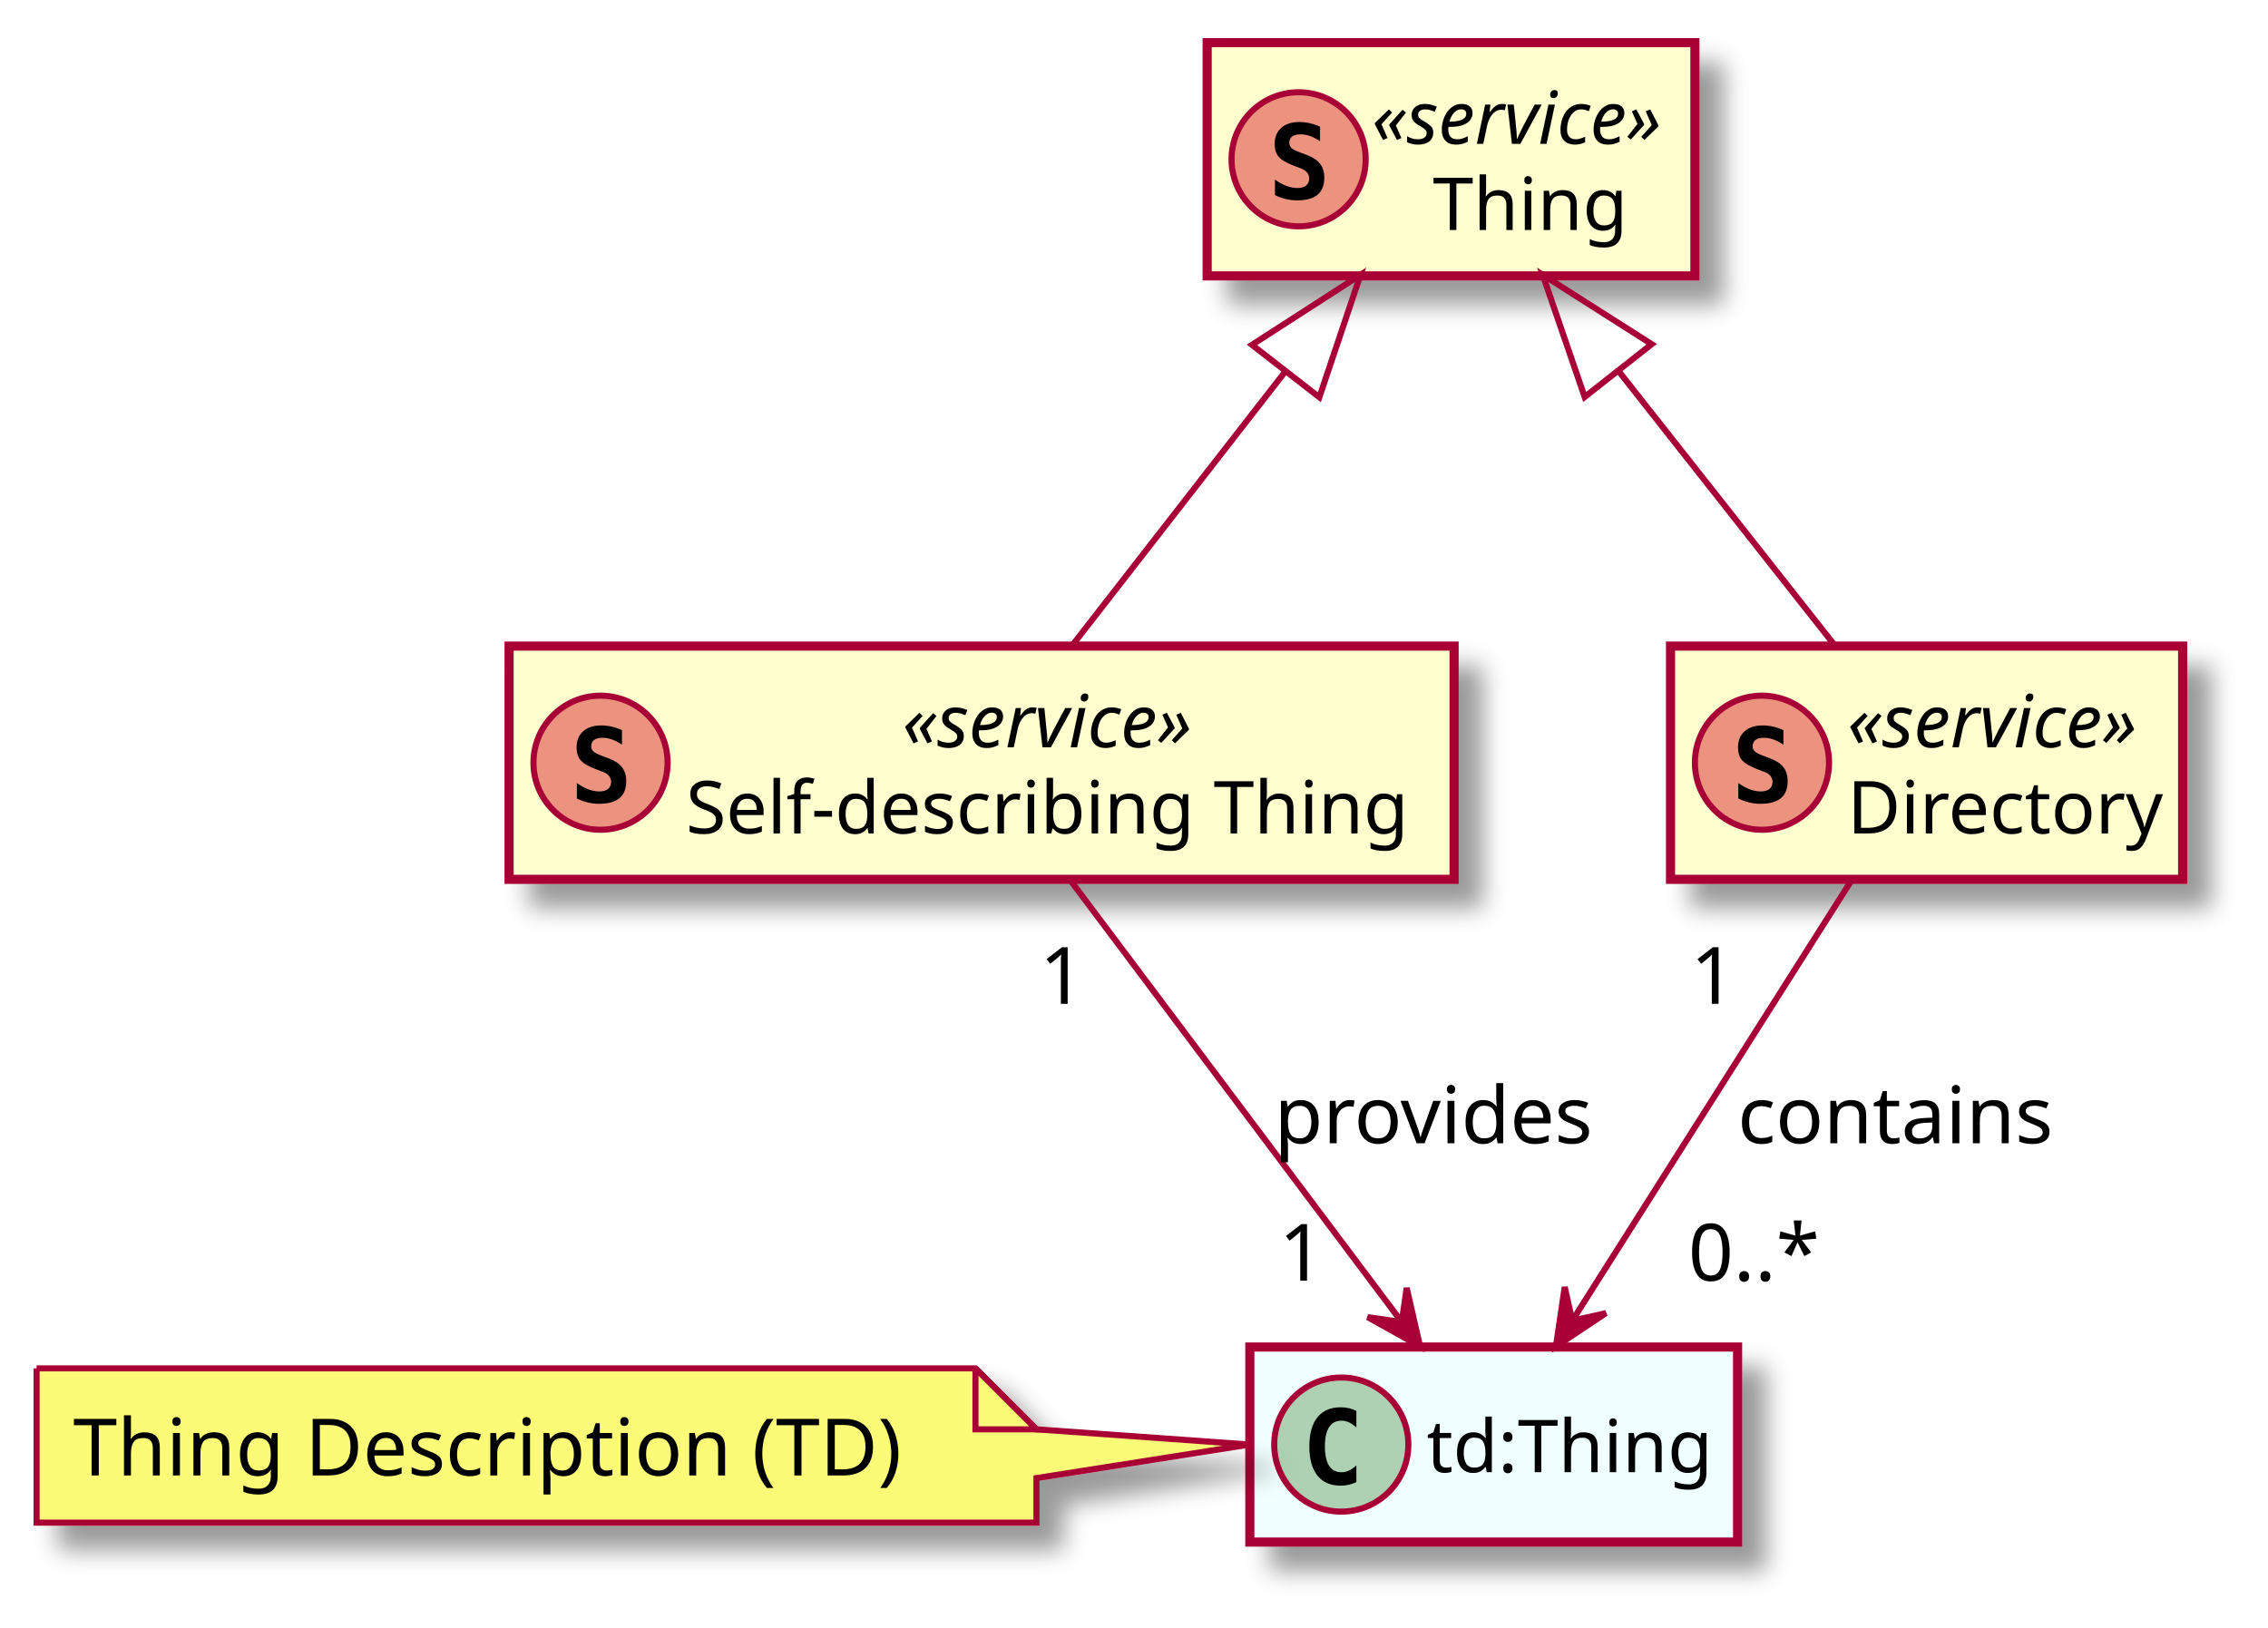
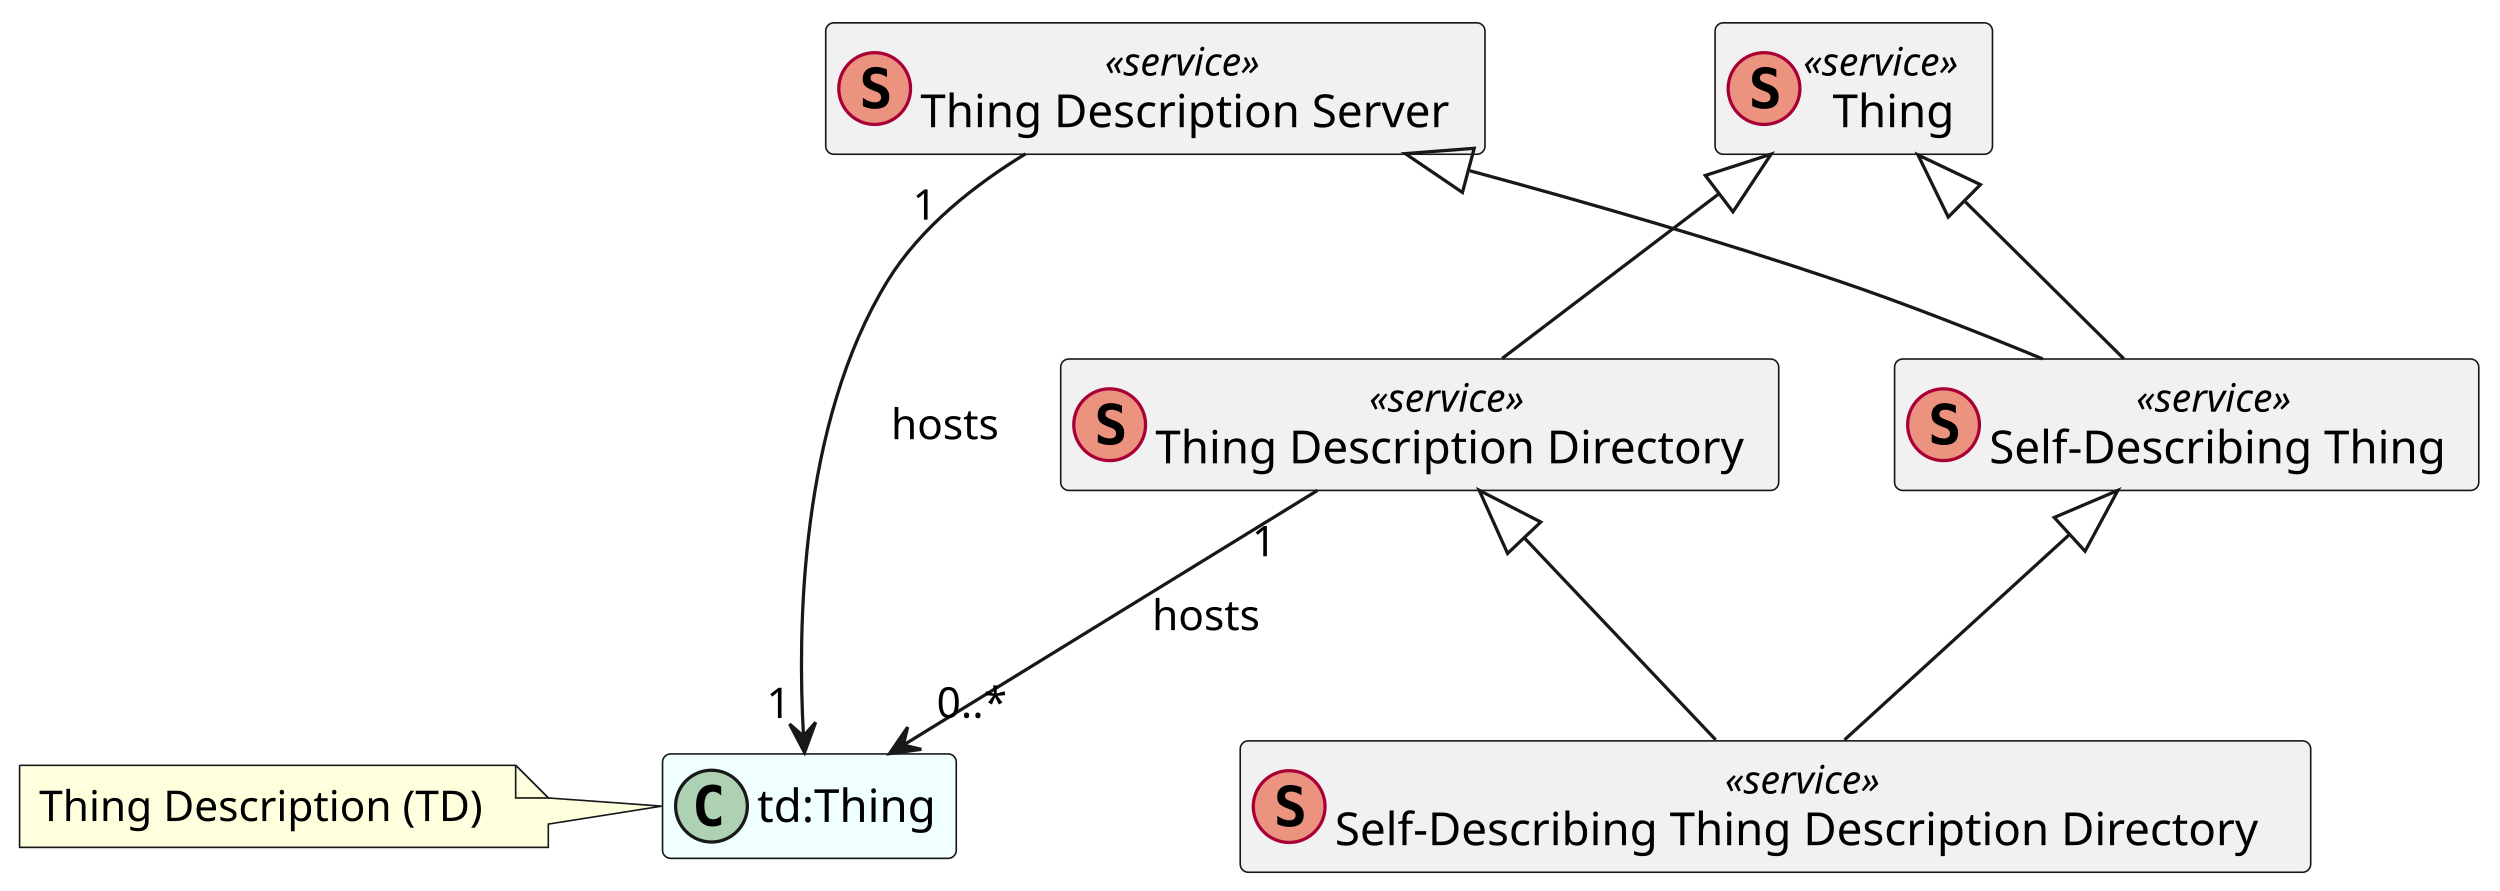
- <svg xmlns="http://www.w3.org/2000/svg" contentScriptType="application/ecmascript" contentStyleType="text/css" height="267px" preserveAspectRatio="none" style="width:372px;height:267px;" version="1.1" viewBox="0 0 372 267" width="372px" zoomAndPan="magnify">
-   <defs>
-     <filter height="300%" id="fmxq68j4rnt4g" width="300%" x="-1" y="-1">
-       <feGaussianBlur result="blurOut" stdDeviation="2.0" />
-       <feColorMatrix in="blurOut" result="blurOut2" type="matrix" values="0 0 0 0 0 0 0 0 0 0 0 0 0 0 0 0 0 0 .4 0" />
-       <feOffset dx="4.0" dy="4.0" in="blurOut2" result="blurOut3" />
-       <feBlend in="SourceGraphic" in2="blurOut3" mode="normal" />
-     </filter>
-   </defs>
+ <svg xmlns="http://www.w3.org/2000/svg" contentStyleType="text/css" height="273px" preserveAspectRatio="none" style="width:766px;height:273px;background:#FFFFFF;" version="1.1" viewBox="0 0 766 273" width="766px" zoomAndPan="magnify">
+   <defs />
  <g>
-     <rect codeLine="7" fill="#FEFECE" filter="url(#fmxq68j4rnt4g)" height="38.266" id="SelfDesc" style="stroke:#A80036;stroke-width:1.5;" width="155" x="83.5" y="106" />
-     <ellipse cx="98.5" cy="125.133" fill="#EB937F" rx="11" ry="11" style="stroke:#A80036;stroke-width:1.0;" />
-     <path d="M97.733,126.196 Q95.882,125.49 95.227,124.714 Q94.571,123.938 94.571,122.626 Q94.571,120.941 95.65,119.978 Q96.729,119.016 98.613,119.016 Q99.468,119.016 100.323,119.211 Q101.178,119.406 102.017,119.788 L102.017,122.178 Q101.228,121.622 100.415,121.332 Q99.601,121.041 98.804,121.041 Q97.916,121.041 97.443,121.398 Q96.97,121.755 96.97,122.419 Q96.97,122.934 97.314,123.27 Q97.659,123.606 98.754,124.013 L99.809,124.411 Q101.303,124.959 102.008,125.864 Q102.714,126.769 102.714,128.147 Q102.714,130.023 101.606,130.948 Q100.498,131.874 98.256,131.874 Q97.335,131.874 96.409,131.654 Q95.484,131.434 94.621,131.002 L94.621,128.47 Q95.6,129.167 96.517,129.508 Q97.435,129.848 98.331,129.848 Q99.236,129.848 99.734,129.437 Q100.232,129.026 100.232,128.288 Q100.232,127.731 99.9,127.312 Q99.568,126.893 98.937,126.652 Z " fill="#000000" />
-     <text fill="#000000" font-family="sans-serif" font-size="12" font-style="italic" lengthAdjust="spacing" textLength="52" x="148" y="122.602">«service»</text>
-     <text fill="#000000" font-family="sans-serif" font-size="12" lengthAdjust="spacing" textLength="123" x="112.5" y="136.734">Self-describing Thing</text>
-     <rect codeLine="8" fill="#FEFECE" filter="url(#fmxq68j4rnt4g)" height="38.266" id="Directory" style="stroke:#A80036;stroke-width:1.5;" width="84" x="274" y="106" />
-     <ellipse cx="289" cy="125.133" fill="#EB937F" rx="11" ry="11" style="stroke:#A80036;stroke-width:1.0;" />
-     <path d="M288.233,126.196 Q286.382,125.49 285.727,124.714 Q285.071,123.938 285.071,122.626 Q285.071,120.941 286.15,119.978 Q287.229,119.016 289.113,119.016 Q289.968,119.016 290.823,119.211 Q291.678,119.406 292.517,119.788 L292.517,122.178 Q291.728,121.622 290.915,121.332 Q290.101,121.041 289.304,121.041 Q288.416,121.041 287.943,121.398 Q287.47,121.755 287.47,122.419 Q287.47,122.934 287.814,123.27 Q288.159,123.606 289.254,124.013 L290.309,124.411 Q291.803,124.959 292.508,125.864 Q293.214,126.769 293.214,128.147 Q293.214,130.023 292.106,130.948 Q290.998,131.874 288.756,131.874 Q287.835,131.874 286.909,131.654 Q285.984,131.434 285.121,131.002 L285.121,128.47 Q286.1,129.167 287.017,129.508 Q287.935,129.848 288.831,129.848 Q289.736,129.848 290.234,129.437 Q290.732,129.026 290.732,128.288 Q290.732,127.731 290.4,127.312 Q290.068,126.893 289.437,126.652 Z " fill="#000000" />
-     <text fill="#000000" font-family="sans-serif" font-size="12" font-style="italic" lengthAdjust="spacing" textLength="52" x="303" y="122.602">«service»</text>
-     <text fill="#000000" font-family="sans-serif" font-size="12" lengthAdjust="spacing" textLength="52" x="303" y="136.734">Directory</text>
-     <rect codeLine="5" fill="#FEFECE" filter="url(#fmxq68j4rnt4g)" height="38.266" id="Thing" style="stroke:#A80036;stroke-width:1.5;" width="80" x="198" y="7" />
-     <ellipse cx="213" cy="26.133" fill="#EB937F" rx="11" ry="11" style="stroke:#A80036;stroke-width:1.0;" />
-     <path d="M212.233,27.196 Q210.382,26.49 209.727,25.714 Q209.071,24.938 209.071,23.627 Q209.071,21.941 210.15,20.979 Q211.229,20.016 213.113,20.016 Q213.968,20.016 214.823,20.211 Q215.678,20.406 216.517,20.788 L216.517,23.178 Q215.728,22.622 214.915,22.331 Q214.101,22.041 213.304,22.041 Q212.416,22.041 211.943,22.398 Q211.47,22.755 211.47,23.419 Q211.47,23.934 211.814,24.27 Q212.159,24.606 213.254,25.013 L214.309,25.411 Q215.803,25.959 216.508,26.864 Q217.214,27.769 217.214,29.146 Q217.214,31.023 216.106,31.948 Q214.998,32.873 212.756,32.873 Q211.835,32.873 210.909,32.654 Q209.984,32.434 209.121,32.002 L209.121,29.47 Q210.1,30.168 211.017,30.508 Q211.935,30.848 212.831,30.848 Q213.736,30.848 214.234,30.437 Q214.732,30.026 214.732,29.288 Q214.732,28.731 214.4,28.312 Q214.068,27.893 213.437,27.652 Z " fill="#000000" />
-     <text fill="#000000" font-family="sans-serif" font-size="12" font-style="italic" lengthAdjust="spacing" textLength="52" x="225" y="23.602">«service»</text>
-     <text fill="#000000" font-family="sans-serif" font-size="12" lengthAdjust="spacing" textLength="32" x="235" y="37.734">Thing</text>
-     <rect codeLine="11" fill="#F0FFFF" filter="url(#fmxq68j4rnt4g)" height="32" id="TD" style="stroke:#A80036;stroke-width:1.5;" width="80" x="205" y="221" />
-     <ellipse cx="220" cy="237" fill="#ADD1B2" rx="11" ry="11" style="stroke:#A80036;stroke-width:1.0;" />
-     <path d="M222.473,243.143 Q221.892,243.442 221.253,243.591 Q220.614,243.741 219.908,243.741 Q217.401,243.741 216.082,242.089 Q214.762,240.437 214.762,237.316 Q214.762,234.186 216.082,232.535 Q217.401,230.883 219.908,230.883 Q220.614,230.883 221.261,231.032 Q221.909,231.182 222.473,231.481 L222.473,234.203 Q221.842,233.622 221.249,233.352 Q220.655,233.083 220.024,233.083 Q218.68,233.083 217.995,234.149 Q217.31,235.216 217.31,237.316 Q217.31,239.408 217.995,240.474 Q218.68,241.541 220.024,241.541 Q220.655,241.541 221.249,241.271 Q221.842,241.001 222.473,240.42 Z " fill="#000000" />
-     <text fill="#000000" font-family="sans-serif" font-size="12" lengthAdjust="spacing" textLength="48" x="234" y="241.535">td:Thing</text>
-     <path d="M6,224.5 L6,249.81 A0,0 0 0 0 6,249.81 L170,249.81 A0,0 0 0 0 170,249.81 L170,242.5 L204.959,237 L170,234.5 L170,234.5 L160,224.5 L6,224.5 A0,0 0 0 0 6,224.5 " fill="#FBFB77" filter="url(#fmxq68j4rnt4g)" style="stroke:#A80036;stroke-width:1.0;" />
-     <path d="M160,224.5 L160,234.5 L170,234.5 L160,224.5 " fill="#FBFB77" style="stroke:#A80036;stroke-width:1.0;" />
-     <text fill="#000000" font-family="sans-serif" font-size="13" lengthAdjust="spacing" textLength="143" x="12" y="242.068">Thing Description (TD)</text>
-     <path codeLine="15" d="M210.784,60.992 C199.012,76.127 185.697,93.247 175.801,105.97 " fill="none" id="Thing-backto-SelfDesc" style="stroke:#A80036;stroke-width:1.0;" />
-     <polygon fill="none" points="205.349,56.578,223.154,45.088,216.4,65.173,205.349,56.578" style="stroke:#A80036;stroke-width:1.0;" />
-     <path codeLine="16" d="M265.57,60.992 C277.494,76.127 290.982,93.247 301.007,105.97 " fill="none" id="Thing-backto-Directory" style="stroke:#A80036;stroke-width:1.0;" />
-     <polygon fill="none" points="259.918,65.13,253.039,45.088,270.915,56.466,259.918,65.13" style="stroke:#A80036;stroke-width:1.0;" />
-     <path codeLine="17" d="M175.44,144.254 C190.593,164.457 214.313,196.084 229.759,216.679 " fill="none" id="SelfDesc-to-TD" style="stroke:#A80036;stroke-width:1.0;" />
-     <polygon fill="#A80036" points="232.924,220.898,230.724,211.298,229.924,216.898,224.324,216.098,232.924,220.898" style="stroke:#A80036;stroke-width:1.0;" />
-     <text fill="#000000" font-family="sans-serif" font-size="13" lengthAdjust="spacing" textLength="54" x="209" y="187.568">provides</text>
-     <text fill="#000000" font-family="sans-serif" font-size="13" lengthAdjust="spacing" textLength="8" x="170.507" y="164.687">1</text>
-     <text fill="#000000" font-family="sans-serif" font-size="13" lengthAdjust="spacing" textLength="8" x="209.771" y="210.114">1</text>
-     <path codeLine="18" d="M303.795,144.254 C291.041,164.372 271.105,195.82 258.046,216.42 " fill="none" id="Directory-to-TD" style="stroke:#A80036;stroke-width:1.0;" />
-     <polygon fill="#A80036" points="255.207,220.898,263.405,215.439,257.885,216.675,256.648,211.155,255.207,220.898" style="stroke:#A80036;stroke-width:1.0;" />
-     <text fill="#000000" font-family="sans-serif" font-size="13" lengthAdjust="spacing" textLength="54" x="285" y="187.568">contains</text>
-     <text fill="#000000" font-family="sans-serif" font-size="13" lengthAdjust="spacing" textLength="8" x="277.272" y="164.687">1</text>
-     <text fill="#000000" font-family="sans-serif" font-size="13" lengthAdjust="spacing" textLength="22" x="276.9" y="210.114">0..*</text>
+     <g id="elem_SelfDesc">
+       <rect codeLine="9" fill="#F1F1F1" height="40.266" id="SelfDesc" rx="2.5" ry="2.5" style="stroke:#181818;stroke-width:0.5;" width="179" x="580.5" y="110" />
+       <ellipse cx="595.5" cy="130.133" fill="#EB937F" rx="11" ry="11" style="stroke:#A80036;stroke-width:1.0;" />
+       <path d="M594.984,130.695 Q593.125,129.992 592.469,129.227 Q591.828,128.445 591.828,127.133 Q591.828,125.445 592.906,124.477 Q593.984,123.508 595.859,123.508 Q596.719,123.508 597.562,123.711 Q598.422,123.898 599.266,124.289 L599.266,126.68 Q598.484,126.117 597.656,125.836 Q596.844,125.539 596.047,125.539 Q595.172,125.539 594.688,125.898 Q594.219,126.258 594.219,126.914 Q594.219,127.43 594.562,127.773 Q594.906,128.102 596,128.508 L597.062,128.914 Q598.547,129.461 599.25,130.367 Q599.969,131.273 599.969,132.648 Q599.969,134.523 598.859,135.445 Q597.75,136.367 595.5,136.367 Q594.578,136.367 593.656,136.148 Q592.734,135.93 591.875,135.508 L591.875,132.977 Q592.844,133.664 593.766,134.008 Q594.688,134.352 595.578,134.352 Q596.484,134.352 596.984,133.945 Q597.484,133.523 597.484,132.789 Q597.484,132.227 597.141,131.82 Q596.812,131.398 596.188,131.148 L594.984,130.695 Z " fill="#000000" />
+       <text fill="#000000" font-family="sans-serif" font-size="12" font-style="italic" lengthAdjust="spacing" textLength="57" x="654.5" y="126.139">«service»</text>
+       <text fill="#000000" font-family="sans-serif" font-size="14" lengthAdjust="spacing" textLength="147" x="609.5" y="141.964">Self-Describing Thing</text>
+     </g>
+     <g id="elem_Directory">
+       <rect codeLine="10" fill="#F1F1F1" height="40.266" id="Directory" rx="2.5" ry="2.5" style="stroke:#181818;stroke-width:0.5;" width="220" x="325" y="110" />
+       <ellipse cx="340" cy="130.133" fill="#EB937F" rx="11" ry="11" style="stroke:#A80036;stroke-width:1.0;" />
+       <path d="M339.484,130.695 Q337.625,129.992 336.969,129.227 Q336.328,128.445 336.328,127.133 Q336.328,125.445 337.406,124.477 Q338.484,123.508 340.359,123.508 Q341.219,123.508 342.062,123.711 Q342.922,123.898 343.766,124.289 L343.766,126.68 Q342.984,126.117 342.156,125.836 Q341.344,125.539 340.547,125.539 Q339.672,125.539 339.188,125.898 Q338.719,126.258 338.719,126.914 Q338.719,127.43 339.062,127.773 Q339.406,128.102 340.5,128.508 L341.562,128.914 Q343.047,129.461 343.75,130.367 Q344.469,131.273 344.469,132.648 Q344.469,134.523 343.359,135.445 Q342.25,136.367 340,136.367 Q339.078,136.367 338.156,136.148 Q337.234,135.93 336.375,135.508 L336.375,132.977 Q337.344,133.664 338.266,134.008 Q339.188,134.352 340.078,134.352 Q340.984,134.352 341.484,133.945 Q341.984,133.523 341.984,132.789 Q341.984,132.227 341.641,131.82 Q341.312,131.398 340.688,131.148 L339.484,130.695 Z " fill="#000000" />
+       <text fill="#000000" font-family="sans-serif" font-size="12" font-style="italic" lengthAdjust="spacing" textLength="57" x="419.5" y="126.139">«service»</text>
+       <text fill="#000000" font-family="sans-serif" font-size="14" lengthAdjust="spacing" textLength="188" x="354" y="141.964">Thing Description Directory</text>
+     </g>
+     <g id="elem_SelfDirectory">
+       <rect codeLine="11" fill="#F1F1F1" height="40.266" id="SelfDirectory" rx="2.5" ry="2.5" style="stroke:#181818;stroke-width:0.5;" width="328" x="380" y="227" />
+       <ellipse cx="395" cy="247.133" fill="#EB937F" rx="11" ry="11" style="stroke:#A80036;stroke-width:1.0;" />
+       <path d="M394.484,247.695 Q392.625,246.992 391.969,246.227 Q391.328,245.445 391.328,244.133 Q391.328,242.445 392.406,241.477 Q393.484,240.508 395.359,240.508 Q396.219,240.508 397.062,240.711 Q397.922,240.898 398.766,241.289 L398.766,243.68 Q397.984,243.117 397.156,242.836 Q396.344,242.539 395.547,242.539 Q394.672,242.539 394.188,242.898 Q393.719,243.258 393.719,243.914 Q393.719,244.43 394.062,244.773 Q394.406,245.102 395.5,245.508 L396.562,245.914 Q398.047,246.461 398.75,247.367 Q399.469,248.273 399.469,249.648 Q399.469,251.523 398.359,252.445 Q397.25,253.367 395,253.367 Q394.078,253.367 393.156,253.148 Q392.234,252.93 391.375,252.508 L391.375,249.977 Q392.344,250.664 393.266,251.008 Q394.188,251.352 395.078,251.352 Q395.984,251.352 396.484,250.945 Q396.984,250.523 396.984,249.789 Q396.984,249.227 396.641,248.82 Q396.312,248.398 395.688,248.148 L394.484,247.695 Z " fill="#000000" />
+       <text fill="#000000" font-family="sans-serif" font-size="12" font-style="italic" lengthAdjust="spacing" textLength="57" x="528.5" y="243.139">«service»</text>
+       <text fill="#000000" font-family="sans-serif" font-size="14" lengthAdjust="spacing" textLength="296" x="409" y="258.964">Self-Describing Thing Description Directory</text>
+     </g>
+     <g id="elem_Server">
+       <rect codeLine="5" fill="#F1F1F1" height="40.266" id="Server" rx="2.5" ry="2.5" style="stroke:#181818;stroke-width:0.5;" width="202" x="253" y="7" />
+       <ellipse cx="268" cy="27.133" fill="#EB937F" rx="11" ry="11" style="stroke:#A80036;stroke-width:1.0;" />
+       <path d="M267.484,27.695 Q265.625,26.992 264.969,26.227 Q264.328,25.445 264.328,24.133 Q264.328,22.445 265.406,21.477 Q266.484,20.508 268.359,20.508 Q269.219,20.508 270.062,20.711 Q270.922,20.898 271.766,21.289 L271.766,23.68 Q270.984,23.117 270.156,22.836 Q269.344,22.539 268.547,22.539 Q267.672,22.539 267.188,22.898 Q266.719,23.258 266.719,23.914 Q266.719,24.43 267.062,24.773 Q267.406,25.102 268.5,25.508 L269.562,25.914 Q271.047,26.461 271.75,27.367 Q272.469,28.273 272.469,29.648 Q272.469,31.523 271.359,32.445 Q270.25,33.367 268,33.367 Q267.078,33.367 266.156,33.148 Q265.234,32.93 264.375,32.508 L264.375,29.977 Q265.344,30.664 266.266,31.008 Q267.188,31.352 268.078,31.352 Q268.984,31.352 269.484,30.945 Q269.984,30.523 269.984,29.789 Q269.984,29.227 269.641,28.82 Q269.312,28.398 268.688,28.148 L267.484,27.695 Z " fill="#000000" />
+       <text fill="#000000" font-family="sans-serif" font-size="12" font-style="italic" lengthAdjust="spacing" textLength="57" x="338.5" y="23.139">«service»</text>
+       <text fill="#000000" font-family="sans-serif" font-size="14" lengthAdjust="spacing" textLength="170" x="282" y="38.964">Thing Description Server</text>
+     </g>
+     <g id="elem_Thing">
+       <rect codeLine="7" fill="#F1F1F1" height="40.266" id="Thing" rx="2.5" ry="2.5" style="stroke:#181818;stroke-width:0.5;" width="85" x="525.5" y="7" />
+       <ellipse cx="540.5" cy="27.133" fill="#EB937F" rx="11" ry="11" style="stroke:#A80036;stroke-width:1.0;" />
+       <path d="M539.984,27.695 Q538.125,26.992 537.469,26.227 Q536.828,25.445 536.828,24.133 Q536.828,22.445 537.906,21.477 Q538.984,20.508 540.859,20.508 Q541.719,20.508 542.562,20.711 Q543.422,20.898 544.266,21.289 L544.266,23.68 Q543.484,23.117 542.656,22.836 Q541.844,22.539 541.047,22.539 Q540.172,22.539 539.688,22.898 Q539.219,23.258 539.219,23.914 Q539.219,24.43 539.562,24.773 Q539.906,25.102 541,25.508 L542.062,25.914 Q543.547,26.461 544.25,27.367 Q544.969,28.273 544.969,29.648 Q544.969,31.523 543.859,32.445 Q542.75,33.367 540.5,33.367 Q539.578,33.367 538.656,33.148 Q537.734,32.93 536.875,32.508 L536.875,29.977 Q537.844,30.664 538.766,31.008 Q539.688,31.352 540.578,31.352 Q541.484,31.352 541.984,30.945 Q542.484,30.523 542.484,29.789 Q542.484,29.227 542.141,28.82 Q541.812,28.398 541.188,28.148 L539.984,27.695 Z " fill="#000000" />
+       <text fill="#000000" font-family="sans-serif" font-size="12" font-style="italic" lengthAdjust="spacing" textLength="57" x="552.5" y="23.139">«service»</text>
+       <text fill="#000000" font-family="sans-serif" font-size="14" lengthAdjust="spacing" textLength="39" x="561.5" y="38.964">Thing</text>
+     </g>
+     <g id="elem_TD">
+       <rect codeLine="14" fill="#F0FFFF" height="32" id="TD" rx="2.5" ry="2.5" style="stroke:#181818;stroke-width:0.5;" width="90" x="203" y="231" />
+       <ellipse cx="218" cy="247" fill="#ADD1B2" rx="11" ry="11" style="stroke:#181818;stroke-width:1.0;" />
+       <path d="M220.969,252.641 Q220.391,252.938 219.75,253.078 Q219.109,253.234 218.406,253.234 Q215.906,253.234 214.578,251.594 Q213.266,249.938 213.266,246.812 Q213.266,243.688 214.578,242.031 Q215.906,240.375 218.406,240.375 Q219.109,240.375 219.75,240.531 Q220.406,240.688 220.969,240.984 L220.969,243.703 Q220.344,243.125 219.75,242.859 Q219.156,242.578 218.531,242.578 Q217.188,242.578 216.5,243.656 Q215.812,244.719 215.812,246.812 Q215.812,248.906 216.5,249.984 Q217.188,251.047 218.531,251.047 Q219.156,251.047 219.75,250.781 Q220.344,250.5 220.969,249.922 L220.969,252.641 Z " fill="#000000" />
+       <text fill="#000000" font-family="sans-serif" font-size="14" lengthAdjust="spacing" textLength="58" x="232" y="251.847">td:Thing</text>
+     </g>
+     <g id="elem_GMN10">
+       <path d="M6,234.5 L6,259.633 A0,0 0 0 0 6,259.633 L168,259.633 A0,0 0 0 0 168,259.633 L168,252.5 L202.76,247 L168,244.5 L168,244.5 L158,234.5 L6,234.5 A0,0 0 0 0 6,234.5 " fill="#FEFFDD" style="stroke:#181818;stroke-width:0.5;" />
+       <path d="M158,234.5 L158,244.5 L168,244.5 L158,234.5 " fill="#FEFFDD" style="stroke:#181818;stroke-width:0.5;" />
+       <text fill="#000000" font-family="sans-serif" font-size="13" lengthAdjust="spacing" textLength="141" x="12" y="251.567">Thing Description (TD)</text>
+     </g>
+     <g id="link_Thing_SelfDesc">
+       <path codeLine="18" d="M602.15,61.82 C618.33,77.84 637.06,96.39 650.74,109.93 " fill="none" id="Thing-backto-SelfDesc" style="stroke:#181818;stroke-width:1.0;" />
+       <polygon fill="none" points="596.95,66.52,587.67,47.47,606.8,56.57,596.95,66.52" style="stroke:#181818;stroke-width:1.0;" />
+     </g>
+     <g id="link_Server_SelfDesc">
+       <path codeLine="19" d="M450.36,52.33 C486.02,61.97 526.6,73.68 563,86 C583.95,93.09 606.75,102.07 625.9,109.99 " fill="none" id="Server-backto-SelfDesc" style="stroke:#181818;stroke-width:1.0;" />
+       <polygon fill="none" points="448.09,58.97,430.57,47.06,451.69,45.44,448.09,58.97" style="stroke:#181818;stroke-width:1.0;" />
+     </g>
+     <g id="link_Thing_Directory">
+       <path codeLine="20" d="M526.7,59.36 C504.95,75.88 478.98,95.6 460.24,109.84 " fill="none" id="Thing-backto-Directory" style="stroke:#181818;stroke-width:1.0;" />
+       <polygon fill="none" points="522.51,53.76,542.67,47.24,530.98,64.91,522.51,53.76" style="stroke:#181818;stroke-width:1.0;" />
+     </g>
+     <g id="link_Directory_SelfDirectory">
+       <path codeLine="21" d="M467.08,164.84 C486.18,184.99 509.72,209.84 525.7,226.69 " fill="none" id="Directory-backto-SelfDirectory" style="stroke:#181818;stroke-width:1.0;" />
+       <polygon fill="none" points="461.92,169.58,453.24,150.25,472.08,159.95,461.92,169.58" style="stroke:#181818;stroke-width:1.0;" />
+     </g>
+     <g id="link_SelfDesc_SelfDirectory">
+       <path codeLine="22" d="M633.89,163.95 C611.65,184.26 583.9,209.59 565.16,226.69 " fill="none" id="SelfDesc-backto-SelfDirectory" style="stroke:#181818;stroke-width:1.0;" />
+       <polygon fill="none" points="629.42,158.56,648.91,150.25,638.86,168.9,629.42,158.56" style="stroke:#181818;stroke-width:1.0;" />
+     </g>
+     <g id="link_Directory_TD">
+       <path codeLine="23" d="M403.7,150.25 C368.38,171.97 311.37,207.03 277.02,228.16 " fill="none" id="Directory-to-TD" style="stroke:#181818;stroke-width:1.0;" />
+       <polygon fill="#181818" points="272.53,230.91,282.291,229.6,276.788,228.29,278.099,222.786,272.53,230.91" style="stroke:#181818;stroke-width:1.0;" />
+       <text fill="#000000" font-family="sans-serif" font-size="13" lengthAdjust="spacing" textLength="35" x="353" y="193.067">hosts</text>
+       <text fill="#000000" font-family="sans-serif" font-size="13" lengthAdjust="spacing" textLength="8" x="383.568" y="170.449">1</text>
+       <text fill="#000000" font-family="sans-serif" font-size="13" lengthAdjust="spacing" textLength="23" x="286.978" y="219.891">0..*</text>
+     </g>
+     <g id="link_Server_TD">
+       <path codeLine="24" d="M314.22,47.14 C298.61,56.66 282.06,69.67 272,86 C244.99,129.86 244.36,192.99 246.18,225.27 " fill="none" id="Server-to-TD" style="stroke:#181818;stroke-width:1.0;" />
+       <polygon fill="#181818" points="246.51,230.56,249.91,221.316,246.181,225.571,241.927,221.843,246.51,230.56" style="stroke:#181818;stroke-width:1.0;" />
+       <text fill="#000000" font-family="sans-serif" font-size="13" lengthAdjust="spacing" textLength="35" x="273" y="134.567">hosts</text>
+       <text fill="#000000" font-family="sans-serif" font-size="13" lengthAdjust="spacing" textLength="8" x="279.597" y="67.307">1</text>
+       <text fill="#000000" font-family="sans-serif" font-size="13" lengthAdjust="spacing" textLength="8" x="234.848" y="220.017">1</text>
+     </g>
  </g>
</svg>
